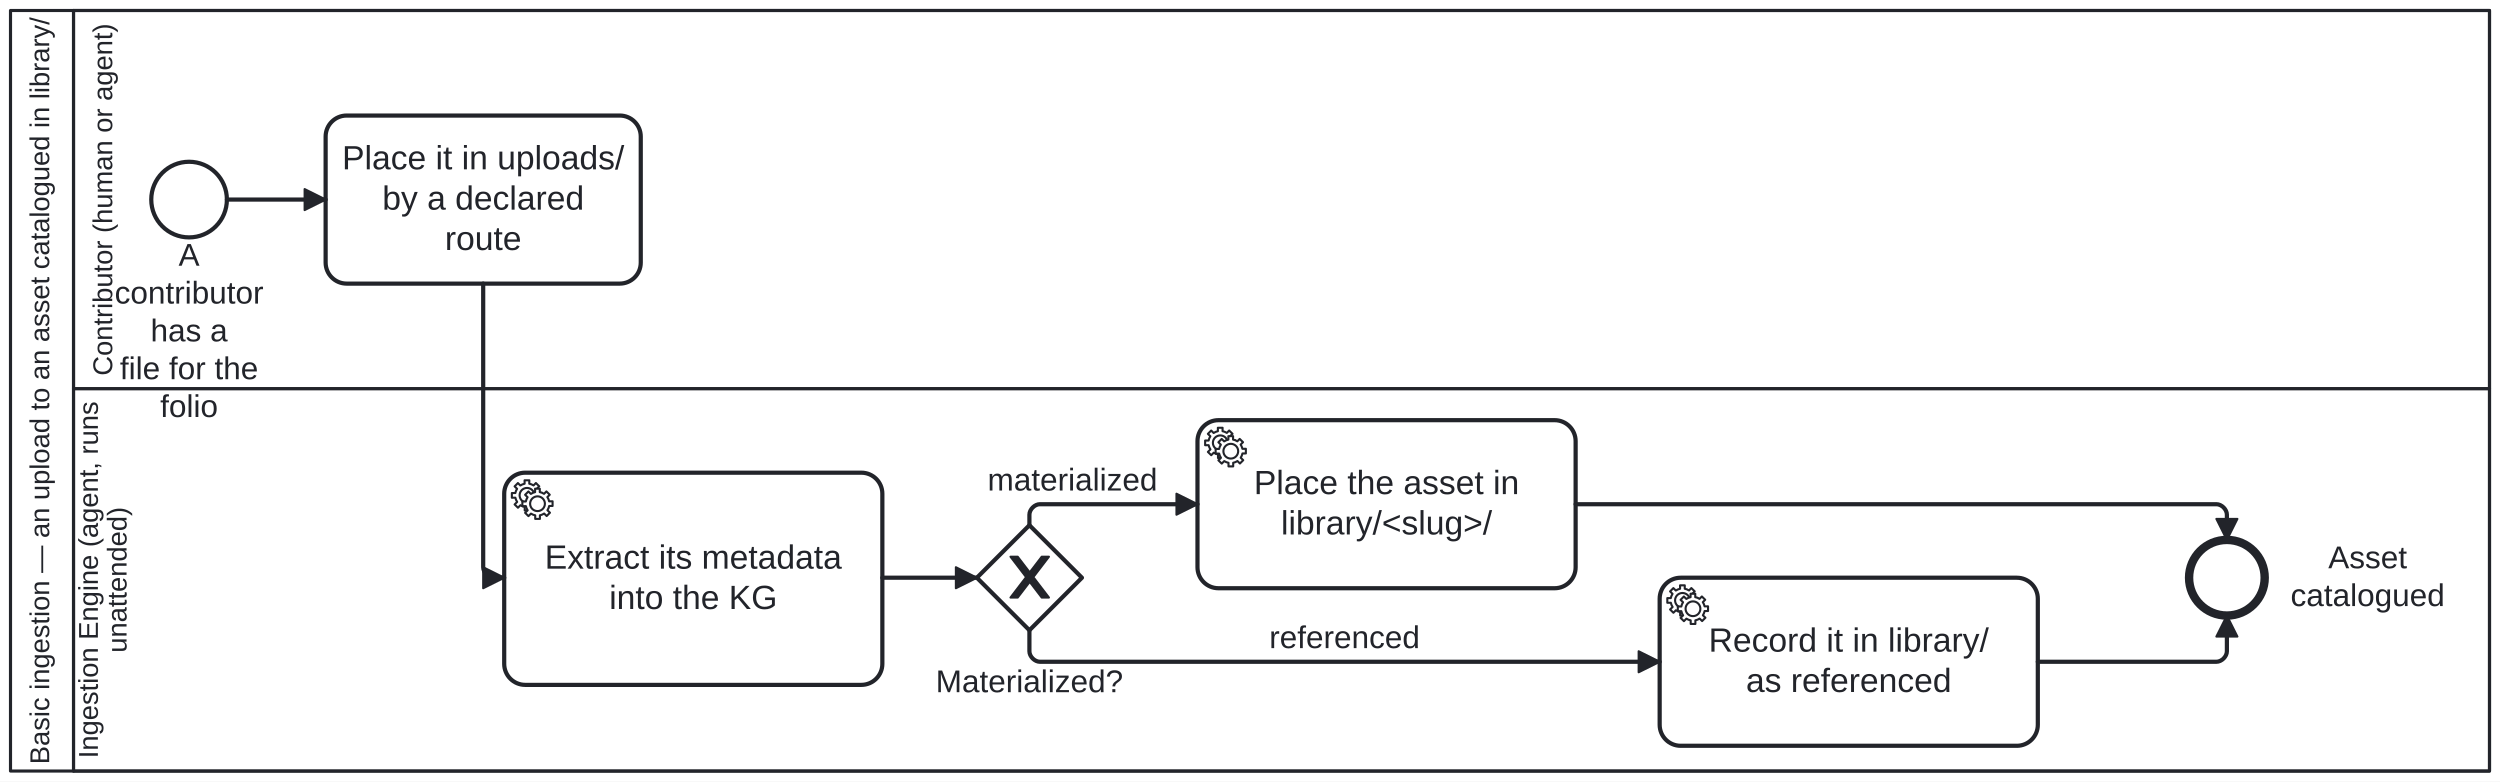
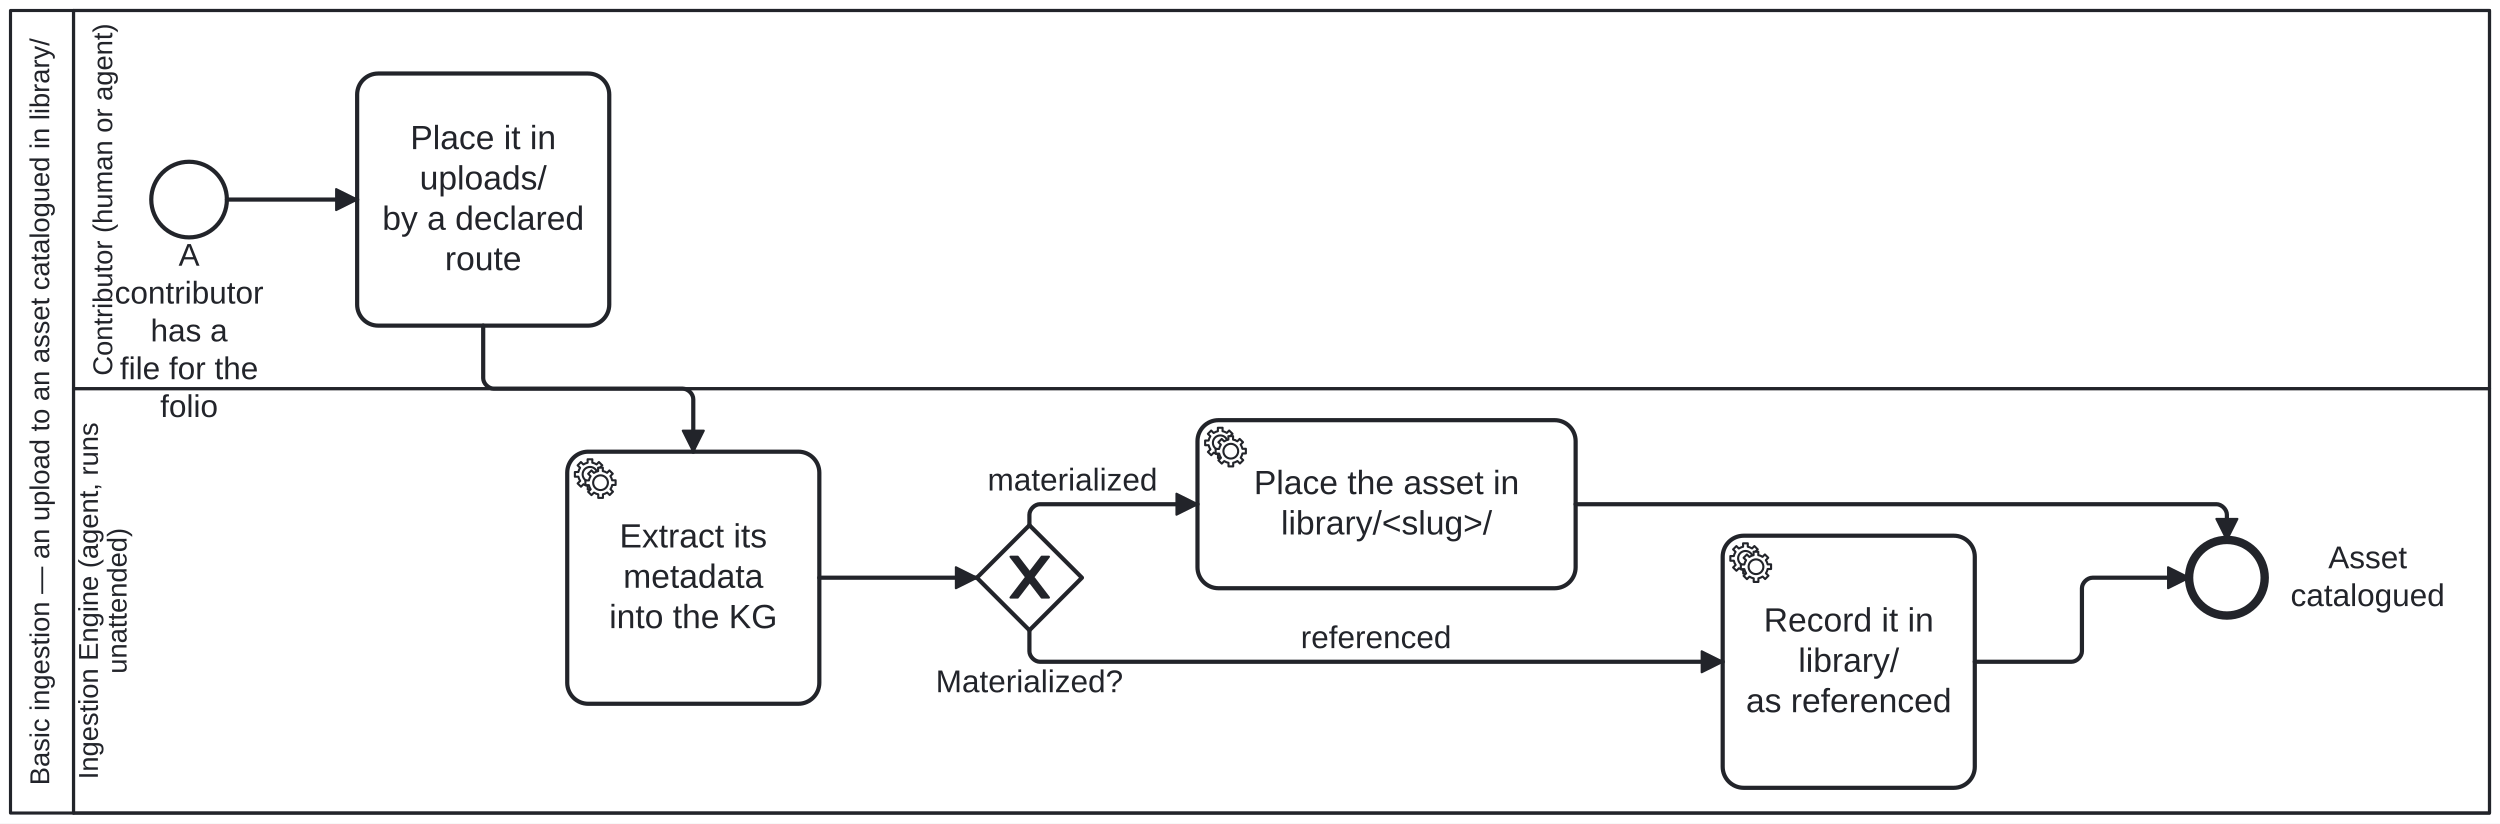
- <svg xmlns="http://www.w3.org/2000/svg" width="100%" style="max-width:100%;height:auto" viewBox="155 75 1190 372" version="1.1">
-   <rect x="155" y="75" width="1190" height="372" fill="#ffffff" />
+ <svg xmlns="http://www.w3.org/2000/svg" width="100%" style="max-width:100%;height:auto" viewBox="155 75 1190 392" version="1.1">
+   <rect x="155" y="75" width="1190" height="392" fill="#ffffff" />
  <g class="djs-group">
    <g class="djs-element djs-shape" data-element-id="Participant_Ingestion" style="display: block;" transform="matrix(1 0 0 1 160 80)">
      <g class="djs-visual">
-         <rect x="0" y="0" width="1180" height="362" rx="0" ry="0" style="stroke-linecap: round; stroke-linejoin: round; stroke: rgb(34, 36, 42); stroke-width: 1.5px; fill: white; fill-opacity: 0.95;" />
-         <path style="fill: none; stroke-linecap: round; stroke-linejoin: round; stroke: rgb(34, 36, 42); stroke-width: 1.5px;" d="M30,0L30,362" />
-         <text lineHeight="1.05" class="djs-label" transform="matrix(-1.83697e-16 -1 1 -1.83697e-16 0 362)" style="font-family: Arial, sans-serif; font-size: 13px; font-weight: normal; fill: rgb(34, 36, 42);">
-           <tspan x="3.224" y="18.413">Basic ingestion — an upload to an asset catalogued in library/</tspan>
+         <rect x="0" y="0" width="1180" height="382" rx="0" ry="0" style="stroke-linecap: round; stroke-linejoin: round; stroke: rgb(34, 36, 42); stroke-width: 1.5px; fill: white; fill-opacity: 0.95;" />
+         <path style="fill: none; stroke-linecap: round; stroke-linejoin: round; stroke: rgb(34, 36, 42); stroke-width: 1.5px;" d="M30,0L30,382" />
+         <text lineHeight="1.05" class="djs-label" transform="matrix(-1.83697e-16 -1 1 -1.83697e-16 0 382)" style="font-family: Arial, sans-serif; font-size: 13px; font-weight: normal; fill: rgb(34, 36, 42);">
+           <tspan x="13.224" y="18.413">Basic ingestion — an upload to an asset catalogued in library/</tspan>
        </text>
      </g>
-       <rect class="djs-hit djs-hit-all" x="0" y="0" width="1180" height="362" style="fill: none; stroke-opacity: 0; stroke: white; stroke-width: 15px;" />
+       <rect class="djs-hit djs-hit-all" x="0" y="0" width="1180" height="382" style="fill: none; stroke-opacity: 0; stroke: white; stroke-width: 15px;" />
    </g>
    <g class="djs-children">
      <g class="djs-group">
        <g class="djs-element djs-shape" data-element-id="Lane_1" style="display: block;" transform="matrix(1 0 0 1 190 260)">
          <g class="djs-visual">
-             <rect x="0" y="0" width="1150" height="182" rx="0" ry="0" style="stroke-linecap: round; stroke-linejoin: round; stroke: rgb(34, 36, 42); stroke-width: 1.5px; fill: white; fill-opacity: 0.25;" />
-             <text lineHeight="1.05" class="djs-label" transform="matrix(-1.83697e-16 -1 1 -1.83697e-16 0 182)" style="font-family: Arial, sans-serif; font-size: 13px; font-weight: normal; fill: rgb(34, 36, 42);">
-               <tspan x="6.081" y="11.588">Ingestion Engine (agent, runs </tspan>
-               <tspan x="56.304" y="25.238">unattended)</tspan>
-             </text>
-           </g>
-           <rect class="djs-hit djs-hit-all" x="0" y="0" width="1150" height="182" style="fill: none; stroke-opacity: 0; stroke: white; stroke-width: 15px;" />
+             <rect x="0" y="0" width="1150" height="202" rx="0" ry="0" style="stroke-linecap: round; stroke-linejoin: round; stroke: rgb(34, 36, 42); stroke-width: 1.5px; fill: white; fill-opacity: 0.25;" />
+             <text lineHeight="1.05" class="djs-label" transform="matrix(-1.83697e-16 -1 1 -1.83697e-16 0 202)" style="font-family: Arial, sans-serif; font-size: 13px; font-weight: normal; fill: rgb(34, 36, 42);">
+               <tspan x="16.081" y="11.588">Ingestion Engine (agent, runs </tspan>
+               <tspan x="66.304" y="25.238">unattended)</tspan>
+             </text>
+           </g>
+           <rect class="djs-hit djs-hit-all" x="0" y="0" width="1150" height="202" style="fill: none; stroke-opacity: 0; stroke: white; stroke-width: 15px;" />
        </g>
      </g>
      <g class="djs-group">
        <g class="djs-element djs-shape" data-element-id="Lane_0" style="display: block;" transform="matrix(1 0 0 1 190 80)">
          <g class="djs-visual">
            <rect x="0" y="0" width="1150" height="180" rx="0" ry="0" style="stroke-linecap: round; stroke-linejoin: round; stroke: rgb(34, 36, 42); stroke-width: 1.5px; fill: white; fill-opacity: 0.25;" />
            <text lineHeight="1.05" class="djs-label" transform="matrix(-1.83697e-16 -1 1 -1.83697e-16 0 180)" style="font-family: Arial, sans-serif; font-size: 13px; font-weight: normal; fill: rgb(34, 36, 42);">
              <tspan x="6.179" y="18.413">Contributor (human or agent)</tspan>
            </text>
          </g>
          <rect class="djs-hit djs-hit-all" x="0" y="0" width="1150" height="180" style="fill: none; stroke-opacity: 0; stroke: white; stroke-width: 15px;" />
        </g>
      </g>
      <g class="djs-group">
        <g class="djs-element djs-shape" data-element-id="StartEvent_Dropped" style="display: block;" transform="matrix(1 0 0 1 227 152)">
          <g class="djs-visual">
            <circle cx="18" cy="18" r="18" style="stroke-linecap: round; stroke-linejoin: round; stroke: rgb(34, 36, 42); stroke-width: 2px; fill: white; fill-opacity: 0.95;" />
          </g>
          <rect class="djs-hit djs-hit-all" x="0" y="0" width="36" height="36" style="fill: none; stroke-opacity: 0; stroke: white; stroke-width: 15px;" />
        </g>
      </g>
      <g class="djs-group">
        <g class="djs-element djs-shape" data-element-id="StartEvent_Dropped_label" style="display: block;" transform="matrix(1 0 0 1 202 188)">
          <g class="djs-visual">
            <text lineHeight="1.2" class="djs-label" style="font-family: Arial, sans-serif; font-size: 15px; font-weight: normal; fill: rgb(34, 36, 42);">
              <tspan x="37.998" y="13.5">A </tspan>
              <tspan x="7.565" y="31.5">contributor </tspan>
              <tspan x="24.653" y="49.5">has a</tspan>
              <tspan x="10.067" y="67.5">file for the </tspan>
              <tspan x="29.241" y="85.5">folio</tspan>
            </text>
          </g>
          <rect class="djs-hit djs-hit-all" x="0" y="0" width="86" height="72" style="fill: none; stroke-opacity: 0; stroke: white; stroke-width: 15px;" />
        </g>
      </g>
      <g class="djs-group">
-         <g class="djs-element djs-shape" data-element-id="Task_Place" style="display: block;" transform="matrix(1 0 0 1 310 130)">
-           <g class="djs-visual">
-             <rect x="0" y="0" width="150" height="80" rx="10" ry="10" style="stroke-linecap: round; stroke-linejoin: round; stroke: rgb(34, 36, 42); stroke-width: 2px; fill: white; fill-opacity: 0.95;" />
-             <text lineHeight="1.2" class="djs-label" style="font-family: Arial, sans-serif; font-size: 16px; font-weight: normal; fill: rgb(34, 36, 42);">
-               <tspan x="7.848" y="25.6">Place it in uploads/</tspan>
-               <tspan x="26.969" y="44.8">by a declared </tspan>
-               <tspan x="56.766" y="64">route</tspan>
-             </text>
-           </g>
-           <rect class="djs-hit djs-hit-all" x="0" y="0" width="150" height="80" style="fill: none; stroke-opacity: 0; stroke: white; stroke-width: 15px;" />
-         </g>
-       </g>
-       <g class="djs-group">
-         <g class="djs-element djs-shape" data-element-id="Task_ExtractMetadata" style="display: block;" transform="matrix(1 0 0 1 395 300)">
-           <g class="djs-visual">
-             <rect x="0" y="0" width="180" height="101" rx="10" ry="10" style="stroke-linecap: round; stroke-linejoin: round; stroke: rgb(34, 36, 42); stroke-width: 2px; fill: white; fill-opacity: 0.95;" />
-             <text lineHeight="1.2" class="djs-label" style="font-family: Arial, sans-serif; font-size: 16px; font-weight: normal; fill: rgb(34, 36, 42);">
-               <tspan x="19.305" y="45.7">Extract its metadata</tspan>
-               <tspan x="49.977" y="64.9">into the KG</tspan>
+         <g class="djs-element djs-shape" data-element-id="Task_Place" style="display: block;" transform="matrix(1 0 0 1 325 110)">
+           <g class="djs-visual">
+             <rect x="0" y="0" width="120" height="120" rx="10" ry="10" style="stroke-linecap: round; stroke-linejoin: round; stroke: rgb(34, 36, 42); stroke-width: 2px; fill: white; fill-opacity: 0.95;" />
+             <text lineHeight="1.2" class="djs-label" style="font-family: Arial, sans-serif; font-size: 16px; font-weight: normal; fill: rgb(34, 36, 42);">
+               <tspan x="25.316" y="36">Place it in </tspan>
+               <tspan x="29.754" y="55.2">uploads/</tspan>
+               <tspan x="11.969" y="74.4">by a declared </tspan>
+               <tspan x="41.766" y="93.6">route</tspan>
+             </text>
+           </g>
+           <rect class="djs-hit djs-hit-all" x="0" y="0" width="120" height="120" style="fill: none; stroke-opacity: 0; stroke: white; stroke-width: 15px;" />
+         </g>
+       </g>
+       <g class="djs-group">
+         <g class="djs-element djs-shape" data-element-id="Task_ExtractMetadata" style="display: block;" transform="matrix(1 0 0 1 425 290)">
+           <g class="djs-visual">
+             <rect x="0" y="0" width="120" height="120" rx="10" ry="10" style="stroke-linecap: round; stroke-linejoin: round; stroke: rgb(34, 36, 42); stroke-width: 2px; fill: white; fill-opacity: 0.95;" />
+             <text lineHeight="1.2" class="djs-label" style="font-family: Arial, sans-serif; font-size: 16px; font-weight: normal; fill: rgb(34, 36, 42);">
+               <tspan x="24.883" y="45.6">Extract its </tspan>
+               <tspan x="26.645" y="64.8">metadata</tspan>
+               <tspan x="19.977" y="84">into the KG</tspan>
            </text>
            <circle cx="5" cy="5" r="5" transform="translate(6, 6)" style="stroke-linecap: round; stroke-linejoin: round; stroke: none; stroke-width: 2px; fill: white;" />
            <path d="m 12,18 v -1.713 c 0.352,-0.07 0.704,-0.178 1.048,-0.321 0.344,-0.145 0.666,-0.321 0.966,-0.521 l 1.194,1.18 1.567,-1.577 -1.195,-1.18 c 0.403,-0.614 0.683,-1.299 0.825,-2.018 l 1.622,-0.01 v -2.22 l -1.637,0.01 c -0.073,-0.352 -0.178,-0.7 -0.324,-1.044 -0.145,-0.344 -0.321,-0.664 -0.523,-0.962 l 1.131,-1.136 -1.583,-1.563 -1.13,1.136 c -0.614,-0.401 -1.303,-0.681 -2.023,-0.822 l 0.009,-1.619 h -2.241 l 0.004,1.631 c -0.354,0.074 -0.705,0.18 -1.05,0.324 -0.344,0.144 -0.665,0.321 -0.964,0.52 l -1.17,-1.158 -1.567,1.579 1.168,1.157 c -0.403,0.613 -0.683,1.298 -0.825,2.017 l -1.659,0.003 v 2.222 l 1.672,-0.006 c 0.073,0.351 0.18,0.702 0.324,1.045 0.145,0.344 0.321,0.664 0.523,0.961 l -1.199,1.197 1.584,1.56 1.196,-1.193 c 0.614,0.403 1.303,0.682 2.023,0.823 l 7.19e-4,1.699 h 2.227 z m 0.221,-3.996 c -1.789,0.75 -3.858,-0.093 -4.61,-1.874 -0.752,-1.783 0.091,-3.846 1.88,-4.596 1.788,-0.749 3.857,0.093 4.609,1.874 0.752,1.782 -0.091,3.846 -1.88,4.596 z" style="fill: white; stroke-linecap: round; stroke-linejoin: round; stroke: rgb(34, 36, 42); stroke-width: 1px;" />
            <circle cx="5" cy="5" r="5" transform="translate(11, 10)" style="stroke-linecap: round; stroke-linejoin: round; stroke: none; stroke-width: 2px; fill: white;" />
            <path d="m 17,22 v -1.713 c 0.352,-0.07 0.704,-0.178 1.048,-0.321 0.344,-0.145 0.666,-0.321 0.966,-0.521 l 1.194,1.18 1.567,-1.577 -1.195,-1.18 c 0.403,-0.614 0.683,-1.299 0.825,-2.018 l 1.622,-0.01 v -2.22 l -1.637,0.01 c -0.073,-0.352 -0.178,-0.7 -0.324,-1.044 -0.145,-0.344 -0.321,-0.664 -0.523,-0.962 l 1.131,-1.136 -1.583,-1.563 -1.13,1.136 c -0.614,-0.401 -1.303,-0.681 -2.023,-0.822 l 0.009,-1.619 h -2.241 l 0.004,1.631 c -0.354,0.074 -0.705,0.18 -1.05,0.324 -0.344,0.144 -0.665,0.321 -0.964,0.52 l -1.17,-1.158 -1.567,1.579 1.168,1.157 c -0.403,0.613 -0.683,1.298 -0.825,2.017 l -1.659,0.003 v 2.222 l 1.672,-0.006 c 0.073,0.351 0.18,0.702 0.324,1.045 0.145,0.344 0.321,0.664 0.523,0.961 l -1.199,1.197 1.584,1.56 1.196,-1.193 c 0.614,0.403 1.303,0.682 2.023,0.823 l 7.19e-4,1.699 h 2.227 z m 0.221,-3.996 c -1.789,0.75 -3.858,-0.093 -4.61,-1.874 -0.752,-1.783 0.091,-3.846 1.88,-4.596 1.788,-0.749 3.857,0.093 4.609,1.874 0.752,1.782 -0.091,3.846 -1.88,4.596 z" style="fill: white; stroke-linecap: round; stroke-linejoin: round; stroke: rgb(34, 36, 42); stroke-width: 1px;" />
          </g>
-           <rect class="djs-hit djs-hit-all" x="0" y="0" width="180" height="101" style="fill: none; stroke-opacity: 0; stroke: white; stroke-width: 15px;" />
+           <rect class="djs-hit djs-hit-all" x="0" y="0" width="120" height="120" style="fill: none; stroke-opacity: 0; stroke: white; stroke-width: 15px;" />
        </g>
      </g>
      <g class="djs-group">
        <g class="djs-element djs-shape" data-element-id="Gateway_Materialized" style="display: block;" transform="matrix(1 0 0 1 620 325)">
          <g class="djs-visual">
            <polygon points="25,0 50,25 25,50 0,25" style="stroke-linecap: round; stroke-linejoin: round; stroke: rgb(34, 36, 42); stroke-width: 2px; fill: white; fill-opacity: 0.95;" />
            <path d="m 16,15 7.429,9.714 -7.429,9.714 3.429,0 5.714,-7.464 5.714,7.464 3.429,0 -7.429,-9.714 7.429,-9.714 -3.429,0 -5.714,7.464 -5.714,-7.464 -3.429,0 z" style="fill: rgb(34, 36, 42); stroke-linecap: round; stroke-linejoin: round; stroke: rgb(34, 36, 42); stroke-width: 1px;" />
          </g>
          <rect class="djs-hit djs-hit-all" x="0" y="0" width="50" height="50" style="fill: none; stroke-opacity: 0; stroke: white; stroke-width: 15px;" />
        </g>
      </g>
      <g class="djs-group">
        <g class="djs-element djs-shape" data-element-id="Gateway_Materialized_label" style="display: block;" transform="matrix(1 0 0 1 600 391)">
          <g class="djs-visual">
            <text lineHeight="1.2" class="djs-label" style="font-family: Arial, sans-serif; font-size: 15px; font-weight: normal; fill: rgb(34, 36, 42);">
              <tspan x="0.396" y="13.5">Materialized?</tspan>
            </text>
          </g>
          <rect class="djs-hit djs-hit-all" x="0" y="0" width="90" height="18" style="fill: none; stroke-opacity: 0; stroke: white; stroke-width: 15px;" />
        </g>
      </g>
      <g class="djs-group">
        <g class="djs-element djs-shape" data-element-id="Task_PlaceInLibrary" style="display: block;" transform="matrix(1 0 0 1 725 275)">
          <g class="djs-visual">
            <rect x="0" y="0" width="180" height="80" rx="10" ry="10" style="stroke-linecap: round; stroke-linejoin: round; stroke: rgb(34, 36, 42); stroke-width: 2px; fill: white; fill-opacity: 0.95;" />
            <text lineHeight="1.2" class="djs-label" style="font-family: Arial, sans-serif; font-size: 16px; font-weight: normal; fill: rgb(34, 36, 42);">
              <tspan x="26.852" y="35.2">Place the asset in</tspan>
              <tspan x="39.754" y="54.4">library/&lt;slug&gt;/</tspan>
            </text>
            <circle cx="5" cy="5" r="5" transform="translate(6, 6)" style="stroke-linecap: round; stroke-linejoin: round; stroke: none; stroke-width: 2px; fill: white;" />
            <path d="m 12,18 v -1.713 c 0.352,-0.07 0.704,-0.178 1.048,-0.321 0.344,-0.145 0.666,-0.321 0.966,-0.521 l 1.194,1.18 1.567,-1.577 -1.195,-1.18 c 0.403,-0.614 0.683,-1.299 0.825,-2.018 l 1.622,-0.01 v -2.22 l -1.637,0.01 c -0.073,-0.352 -0.178,-0.7 -0.324,-1.044 -0.145,-0.344 -0.321,-0.664 -0.523,-0.962 l 1.131,-1.136 -1.583,-1.563 -1.13,1.136 c -0.614,-0.401 -1.303,-0.681 -2.023,-0.822 l 0.009,-1.619 h -2.241 l 0.004,1.631 c -0.354,0.074 -0.705,0.18 -1.05,0.324 -0.344,0.144 -0.665,0.321 -0.964,0.52 l -1.17,-1.158 -1.567,1.579 1.168,1.157 c -0.403,0.613 -0.683,1.298 -0.825,2.017 l -1.659,0.003 v 2.222 l 1.672,-0.006 c 0.073,0.351 0.18,0.702 0.324,1.045 0.145,0.344 0.321,0.664 0.523,0.961 l -1.199,1.197 1.584,1.56 1.196,-1.193 c 0.614,0.403 1.303,0.682 2.023,0.823 l 7.19e-4,1.699 h 2.227 z m 0.221,-3.996 c -1.789,0.75 -3.858,-0.093 -4.61,-1.874 -0.752,-1.783 0.091,-3.846 1.88,-4.596 1.788,-0.749 3.857,0.093 4.609,1.874 0.752,1.782 -0.091,3.846 -1.88,4.596 z" style="fill: white; stroke-linecap: round; stroke-linejoin: round; stroke: rgb(34, 36, 42); stroke-width: 1px;" />
            <circle cx="5" cy="5" r="5" transform="translate(11, 10)" style="stroke-linecap: round; stroke-linejoin: round; stroke: none; stroke-width: 2px; fill: white;" />
            <path d="m 17,22 v -1.713 c 0.352,-0.07 0.704,-0.178 1.048,-0.321 0.344,-0.145 0.666,-0.321 0.966,-0.521 l 1.194,1.18 1.567,-1.577 -1.195,-1.18 c 0.403,-0.614 0.683,-1.299 0.825,-2.018 l 1.622,-0.01 v -2.22 l -1.637,0.01 c -0.073,-0.352 -0.178,-0.7 -0.324,-1.044 -0.145,-0.344 -0.321,-0.664 -0.523,-0.962 l 1.131,-1.136 -1.583,-1.563 -1.13,1.136 c -0.614,-0.401 -1.303,-0.681 -2.023,-0.822 l 0.009,-1.619 h -2.241 l 0.004,1.631 c -0.354,0.074 -0.705,0.18 -1.05,0.324 -0.344,0.144 -0.665,0.321 -0.964,0.52 l -1.17,-1.158 -1.567,1.579 1.168,1.157 c -0.403,0.613 -0.683,1.298 -0.825,2.017 l -1.659,0.003 v 2.222 l 1.672,-0.006 c 0.073,0.351 0.18,0.702 0.324,1.045 0.145,0.344 0.321,0.664 0.523,0.961 l -1.199,1.197 1.584,1.56 1.196,-1.193 c 0.614,0.403 1.303,0.682 2.023,0.823 l 7.19e-4,1.699 h 2.227 z m 0.221,-3.996 c -1.789,0.75 -3.858,-0.093 -4.61,-1.874 -0.752,-1.783 0.091,-3.846 1.88,-4.596 1.788,-0.749 3.857,0.093 4.609,1.874 0.752,1.782 -0.091,3.846 -1.88,4.596 z" style="fill: white; stroke-linecap: round; stroke-linejoin: round; stroke: rgb(34, 36, 42); stroke-width: 1px;" />
          </g>
          <rect class="djs-hit djs-hit-all" x="0" y="0" width="180" height="80" style="fill: none; stroke-opacity: 0; stroke: white; stroke-width: 15px;" />
        </g>
      </g>
      <g class="djs-group">
-         <g class="djs-element djs-shape" data-element-id="Task_CatalogueReference" style="display: block;" transform="matrix(1 0 0 1 945 350)">
-           <g class="djs-visual">
-             <rect x="0" y="0" width="180" height="80" rx="10" ry="10" style="stroke-linecap: round; stroke-linejoin: round; stroke: rgb(34, 36, 42); stroke-width: 2px; fill: white; fill-opacity: 0.95;" />
-             <text lineHeight="1.2" class="djs-label" style="font-family: Arial, sans-serif; font-size: 16px; font-weight: normal; fill: rgb(34, 36, 42);">
-               <tspan x="23.312" y="35.2">Record it in library/</tspan>
-               <tspan x="41.082" y="54.4">as referenced</tspan>
+         <g class="djs-element djs-shape" data-element-id="Task_CatalogueReference" style="display: block;" transform="matrix(1 0 0 1 975 330)">
+           <g class="djs-visual">
+             <rect x="0" y="0" width="120" height="120" rx="10" ry="10" style="stroke-linecap: round; stroke-linejoin: round; stroke: rgb(34, 36, 42); stroke-width: 2px; fill: white; fill-opacity: 0.95;" />
+             <text lineHeight="1.2" class="djs-label" style="font-family: Arial, sans-serif; font-size: 16px; font-weight: normal; fill: rgb(34, 36, 42);">
+               <tspan x="19.539" y="45.6">Record it in </tspan>
+               <tspan x="35.996" y="64.8">library/</tspan>
+               <tspan x="11.082" y="84">as referenced</tspan>
            </text>
            <circle cx="5" cy="5" r="5" transform="translate(6, 6)" style="stroke-linecap: round; stroke-linejoin: round; stroke: none; stroke-width: 2px; fill: white;" />
            <path d="m 12,18 v -1.713 c 0.352,-0.07 0.704,-0.178 1.048,-0.321 0.344,-0.145 0.666,-0.321 0.966,-0.521 l 1.194,1.18 1.567,-1.577 -1.195,-1.18 c 0.403,-0.614 0.683,-1.299 0.825,-2.018 l 1.622,-0.01 v -2.22 l -1.637,0.01 c -0.073,-0.352 -0.178,-0.7 -0.324,-1.044 -0.145,-0.344 -0.321,-0.664 -0.523,-0.962 l 1.131,-1.136 -1.583,-1.563 -1.13,1.136 c -0.614,-0.401 -1.303,-0.681 -2.023,-0.822 l 0.009,-1.619 h -2.241 l 0.004,1.631 c -0.354,0.074 -0.705,0.18 -1.05,0.324 -0.344,0.144 -0.665,0.321 -0.964,0.52 l -1.17,-1.158 -1.567,1.579 1.168,1.157 c -0.403,0.613 -0.683,1.298 -0.825,2.017 l -1.659,0.003 v 2.222 l 1.672,-0.006 c 0.073,0.351 0.18,0.702 0.324,1.045 0.145,0.344 0.321,0.664 0.523,0.961 l -1.199,1.197 1.584,1.56 1.196,-1.193 c 0.614,0.403 1.303,0.682 2.023,0.823 l 7.19e-4,1.699 h 2.227 z m 0.221,-3.996 c -1.789,0.75 -3.858,-0.093 -4.61,-1.874 -0.752,-1.783 0.091,-3.846 1.88,-4.596 1.788,-0.749 3.857,0.093 4.609,1.874 0.752,1.782 -0.091,3.846 -1.88,4.596 z" style="fill: white; stroke-linecap: round; stroke-linejoin: round; stroke: rgb(34, 36, 42); stroke-width: 1px;" />
            <circle cx="5" cy="5" r="5" transform="translate(11, 10)" style="stroke-linecap: round; stroke-linejoin: round; stroke: none; stroke-width: 2px; fill: white;" />
            <path d="m 17,22 v -1.713 c 0.352,-0.07 0.704,-0.178 1.048,-0.321 0.344,-0.145 0.666,-0.321 0.966,-0.521 l 1.194,1.18 1.567,-1.577 -1.195,-1.18 c 0.403,-0.614 0.683,-1.299 0.825,-2.018 l 1.622,-0.01 v -2.22 l -1.637,0.01 c -0.073,-0.352 -0.178,-0.7 -0.324,-1.044 -0.145,-0.344 -0.321,-0.664 -0.523,-0.962 l 1.131,-1.136 -1.583,-1.563 -1.13,1.136 c -0.614,-0.401 -1.303,-0.681 -2.023,-0.822 l 0.009,-1.619 h -2.241 l 0.004,1.631 c -0.354,0.074 -0.705,0.18 -1.05,0.324 -0.344,0.144 -0.665,0.321 -0.964,0.52 l -1.17,-1.158 -1.567,1.579 1.168,1.157 c -0.403,0.613 -0.683,1.298 -0.825,2.017 l -1.659,0.003 v 2.222 l 1.672,-0.006 c 0.073,0.351 0.18,0.702 0.324,1.045 0.145,0.344 0.321,0.664 0.523,0.961 l -1.199,1.197 1.584,1.56 1.196,-1.193 c 0.614,0.403 1.303,0.682 2.023,0.823 l 7.19e-4,1.699 h 2.227 z m 0.221,-3.996 c -1.789,0.75 -3.858,-0.093 -4.61,-1.874 -0.752,-1.783 0.091,-3.846 1.88,-4.596 1.788,-0.749 3.857,0.093 4.609,1.874 0.752,1.782 -0.091,3.846 -1.88,4.596 z" style="fill: white; stroke-linecap: round; stroke-linejoin: round; stroke: rgb(34, 36, 42); stroke-width: 1px;" />
          </g>
-           <rect class="djs-hit djs-hit-all" x="0" y="0" width="180" height="80" style="fill: none; stroke-opacity: 0; stroke: white; stroke-width: 15px;" />
+           <rect class="djs-hit djs-hit-all" x="0" y="0" width="120" height="120" style="fill: none; stroke-opacity: 0; stroke: white; stroke-width: 15px;" />
        </g>
      </g>
      <g class="djs-group">
        <g class="djs-element djs-shape" data-element-id="EndEvent_Catalogued" style="display: block;" transform="matrix(1 0 0 1 1197 332)">
          <g class="djs-visual">
            <circle cx="18" cy="18" r="18" style="stroke-linecap: round; stroke-linejoin: round; stroke: rgb(34, 36, 42); stroke-width: 4px; fill: white; fill-opacity: 0.95;" />
          </g>
          <rect class="djs-hit djs-hit-all" x="0" y="0" width="36" height="36" style="fill: none; stroke-opacity: 0; stroke: white; stroke-width: 15px;" />
        </g>
      </g>
      <g class="djs-group">
        <g class="djs-element djs-shape" data-element-id="EndEvent_Catalogued_label" style="display: block;" transform="matrix(1 0 0 1 1245 332)">
          <g class="djs-visual">
            <text lineHeight="1.2" class="djs-label" style="font-family: Arial, sans-serif; font-size: 15px; font-weight: normal; fill: rgb(34, 36, 42);">
              <tspan x="18.243" y="13.5">Asset </tspan>
              <tspan x="0.302" y="31.5">catalogued</tspan>
            </text>
          </g>
          <rect class="djs-hit djs-hit-all" x="0" y="0" width="74" height="36" style="fill: none; stroke-opacity: 0; stroke: white; stroke-width: 15px;" />
        </g>
      </g>
      <g class="djs-group">
        <g class="djs-element djs-connection" data-element-id="Flow_i1" style="display: block;">
          <g class="djs-visual">
            <defs>
              <marker id="folio-marker-1" viewBox="0 0 20 20" refX="11" refY="10" markerWidth="10" markerHeight="10" orient="auto">
                <path d="M 1 5 L 11 10 L 1 15 Z" style="stroke-linecap: round; stroke-linejoin: round; stroke: rgb(34, 36, 42); stroke-width: 1px; fill: rgb(34, 36, 42);" />
              </marker>
            </defs>
-             <path data-corner-radius="5" style="fill: none; stroke-linecap: round; stroke-linejoin: round; stroke: rgb(34, 36, 42); stroke-width: 2px; marker-end: url('#folio-marker-1');" d="M263,170L310,170" />
-           </g>
-           <path d="M263,170L310,170" class="djs-hit djs-hit-stroke" style="fill: none; stroke-opacity: 0; stroke: white; stroke-width: 15px;" />
+             <path data-corner-radius="5" style="fill: none; stroke-linecap: round; stroke-linejoin: round; stroke: rgb(34, 36, 42); stroke-width: 2px; marker-end: url('#folio-marker-1');" d="M263,170L325,170" />
+           </g>
+           <path d="M263,170L325,170" class="djs-hit djs-hit-stroke" style="fill: none; stroke-opacity: 0; stroke: white; stroke-width: 15px;" />
        </g>
      </g>
      <g class="djs-group">
        <g class="djs-element djs-connection" data-element-id="Flow_i2" style="display: block;">
          <g class="djs-visual">
            <defs>
              <marker id="folio-marker-2" viewBox="0 0 20 20" refX="11" refY="10" markerWidth="10" markerHeight="10" orient="auto">
                <path d="M 1 5 L 11 10 L 1 15 Z" style="stroke-linecap: round; stroke-linejoin: round; stroke: rgb(34, 36, 42); stroke-width: 1px; fill: rgb(34, 36, 42);" />
              </marker>
            </defs>
-             <path data-corner-radius="5" style="fill: none; stroke-linecap: round; stroke-linejoin: round; stroke: rgb(34, 36, 42); stroke-width: 2px; marker-end: url('#folio-marker-2');" d="M385,210L385,345C385,347.5,387.5,350,390,350L395,350" />
-           </g>
-           <path d="M385,210L385,350L395,350" class="djs-hit djs-hit-stroke" style="fill: none; stroke-opacity: 0; stroke: white; stroke-width: 15px;" />
+             <path data-corner-radius="5" style="fill: none; stroke-linecap: round; stroke-linejoin: round; stroke: rgb(34, 36, 42); stroke-width: 2px; marker-end: url('#folio-marker-2');" d="M385,230L385,255C385,257.5,387.5,260,390,260L480,260C482.5,260,485,262.5,485,265L485,290" />
+           </g>
+           <path d="M385,230L385,260L485,260L485,290" class="djs-hit djs-hit-stroke" style="fill: none; stroke-opacity: 0; stroke: white; stroke-width: 15px;" />
        </g>
      </g>
      <g class="djs-group">
        <g class="djs-element djs-connection" data-element-id="Flow_i3" style="display: block;">
          <g class="djs-visual">
            <defs>
              <marker id="folio-marker-3" viewBox="0 0 20 20" refX="11" refY="10" markerWidth="10" markerHeight="10" orient="auto">
                <path d="M 1 5 L 11 10 L 1 15 Z" style="stroke-linecap: round; stroke-linejoin: round; stroke: rgb(34, 36, 42); stroke-width: 1px; fill: rgb(34, 36, 42);" />
              </marker>
            </defs>
-             <path data-corner-radius="5" style="fill: none; stroke-linecap: round; stroke-linejoin: round; stroke: rgb(34, 36, 42); stroke-width: 2px; marker-end: url('#folio-marker-3');" d="M575,350L620,350" />
-           </g>
-           <path d="M575,350L620,350" class="djs-hit djs-hit-stroke" style="fill: none; stroke-opacity: 0; stroke: white; stroke-width: 15px;" />
+             <path data-corner-radius="5" style="fill: none; stroke-linecap: round; stroke-linejoin: round; stroke: rgb(34, 36, 42); stroke-width: 2px; marker-end: url('#folio-marker-3');" d="M545,350L620,350" />
+           </g>
+           <path d="M545,350L620,350" class="djs-hit djs-hit-stroke" style="fill: none; stroke-opacity: 0; stroke: white; stroke-width: 15px;" />
        </g>
      </g>
      <g class="djs-group">
        <g class="djs-element djs-connection" data-element-id="Flow_held" style="display: block;">
          <g class="djs-visual">
            <defs>
              <marker id="folio-marker-4" viewBox="0 0 20 20" refX="11" refY="10" markerWidth="10" markerHeight="10" orient="auto">
                <path d="M 1 5 L 11 10 L 1 15 Z" style="stroke-linecap: round; stroke-linejoin: round; stroke: rgb(34, 36, 42); stroke-width: 1px; fill: rgb(34, 36, 42);" />
              </marker>
            </defs>
            <path data-corner-radius="5" style="fill: none; stroke-linecap: round; stroke-linejoin: round; stroke: rgb(34, 36, 42); stroke-width: 2px; marker-end: url('#folio-marker-4');" d="M645,325L645,320C645,317.5,647.5,315,650,315L725,315" />
          </g>
          <path d="M645,325L645,315L725,315" class="djs-hit djs-hit-stroke" style="fill: none; stroke-opacity: 0; stroke: white; stroke-width: 15px;" />
        </g>
      </g>
      <g class="djs-group">
        <g class="djs-element djs-shape" data-element-id="Flow_held_label" style="display: block;" transform="matrix(1 0 0 1 625 295)">
          <g class="djs-visual">
            <text lineHeight="1.2" class="djs-label" style="font-family: Arial, sans-serif; font-size: 15px; font-weight: normal; fill: rgb(34, 36, 42);">
              <tspan x="0.067" y="13.5">materialized</tspan>
            </text>
          </g>
          <rect class="djs-hit djs-hit-all" x="0" y="0" width="81" height="18" style="fill: none; stroke-opacity: 0; stroke: white; stroke-width: 15px;" />
        </g>
      </g>
      <g class="djs-group">
        <g class="djs-element djs-connection" data-element-id="Flow_referenced" style="display: block;">
          <g class="djs-visual">
            <defs>
              <marker id="folio-marker-5" viewBox="0 0 20 20" refX="11" refY="10" markerWidth="10" markerHeight="10" orient="auto">
                <path d="M 1 5 L 11 10 L 1 15 Z" style="stroke-linecap: round; stroke-linejoin: round; stroke: rgb(34, 36, 42); stroke-width: 1px; fill: rgb(34, 36, 42);" />
              </marker>
            </defs>
-             <path data-corner-radius="5" style="fill: none; stroke-linecap: round; stroke-linejoin: round; stroke: rgb(34, 36, 42); stroke-width: 2px; marker-end: url('#folio-marker-5');" d="M645,375L645,385C645,387.5,647.5,390,650,390L945,390" />
-           </g>
-           <path d="M645,375L645,390L945,390" class="djs-hit djs-hit-stroke" style="fill: none; stroke-opacity: 0; stroke: white; stroke-width: 15px;" />
-         </g>
-       </g>
-       <g class="djs-group">
-         <g class="djs-element djs-shape" data-element-id="Flow_referenced_label" style="display: block;" transform="matrix(1 0 0 1 759 370)">
+             <path data-corner-radius="5" style="fill: none; stroke-linecap: round; stroke-linejoin: round; stroke: rgb(34, 36, 42); stroke-width: 2px; marker-end: url('#folio-marker-5');" d="M645,375L645,385C645,387.5,647.5,390,650,390L975,390" />
+           </g>
+           <path d="M645,375L645,390L975,390" class="djs-hit djs-hit-stroke" style="fill: none; stroke-opacity: 0; stroke: white; stroke-width: 15px;" />
+         </g>
+       </g>
+       <g class="djs-group">
+         <g class="djs-element djs-shape" data-element-id="Flow_referenced_label" style="display: block;" transform="matrix(1 0 0 1 774 370)">
          <g class="djs-visual">
            <text lineHeight="1.2" class="djs-label" style="font-family: Arial, sans-serif; font-size: 15px; font-weight: normal; fill: rgb(34, 36, 42);">
              <tspan x="0.144" y="13.5">referenced</tspan>
            </text>
          </g>
          <rect class="djs-hit djs-hit-all" x="0" y="0" width="72" height="18" style="fill: none; stroke-opacity: 0; stroke: white; stroke-width: 15px;" />
        </g>
      </g>
      <g class="djs-group">
        <g class="djs-element djs-connection" data-element-id="Flow_held_done" style="display: block;">
          <g class="djs-visual">
            <defs>
              <marker id="folio-marker-6" viewBox="0 0 20 20" refX="11" refY="10" markerWidth="10" markerHeight="10" orient="auto">
                <path d="M 1 5 L 11 10 L 1 15 Z" style="stroke-linecap: round; stroke-linejoin: round; stroke: rgb(34, 36, 42); stroke-width: 1px; fill: rgb(34, 36, 42);" />
              </marker>
            </defs>
            <path data-corner-radius="5" style="fill: none; stroke-linecap: round; stroke-linejoin: round; stroke: rgb(34, 36, 42); stroke-width: 2px; marker-end: url('#folio-marker-6');" d="M905,315L1210,315C1212.5,315,1215,317.5,1215,320L1215,332" />
          </g>
          <path d="M905,315L1215,315L1215,332" class="djs-hit djs-hit-stroke" style="fill: none; stroke-opacity: 0; stroke: white; stroke-width: 15px;" />
        </g>
      </g>
      <g class="djs-group">
        <g class="djs-element djs-connection" data-element-id="Flow_referenced_done" style="display: block;">
          <g class="djs-visual">
            <defs>
              <marker id="folio-marker-7" viewBox="0 0 20 20" refX="11" refY="10" markerWidth="10" markerHeight="10" orient="auto">
                <path d="M 1 5 L 11 10 L 1 15 Z" style="stroke-linecap: round; stroke-linejoin: round; stroke: rgb(34, 36, 42); stroke-width: 1px; fill: rgb(34, 36, 42);" />
              </marker>
            </defs>
-             <path data-corner-radius="5" style="fill: none; stroke-linecap: round; stroke-linejoin: round; stroke: rgb(34, 36, 42); stroke-width: 2px; marker-end: url('#folio-marker-7');" d="M1125,390L1210,390C1212.5,390,1215,387.5,1215,385L1215,368" />
-           </g>
-           <path d="M1125,390L1215,390L1215,368" class="djs-hit djs-hit-stroke" style="fill: none; stroke-opacity: 0; stroke: white; stroke-width: 15px;" />
+             <path data-corner-radius="5" style="fill: none; stroke-linecap: round; stroke-linejoin: round; stroke: rgb(34, 36, 42); stroke-width: 2px; marker-end: url('#folio-marker-7');" d="M1095,390L1141,390C1143.5,390,1146,387.5,1146,385L1146,355C1146,352.5,1148.5,350,1151,350L1197,350" />
+           </g>
+           <path d="M1095,390L1146,390L1146,350L1197,350" class="djs-hit djs-hit-stroke" style="fill: none; stroke-opacity: 0; stroke: white; stroke-width: 15px;" />
        </g>
      </g>
    </g>
  </g>
</svg>
